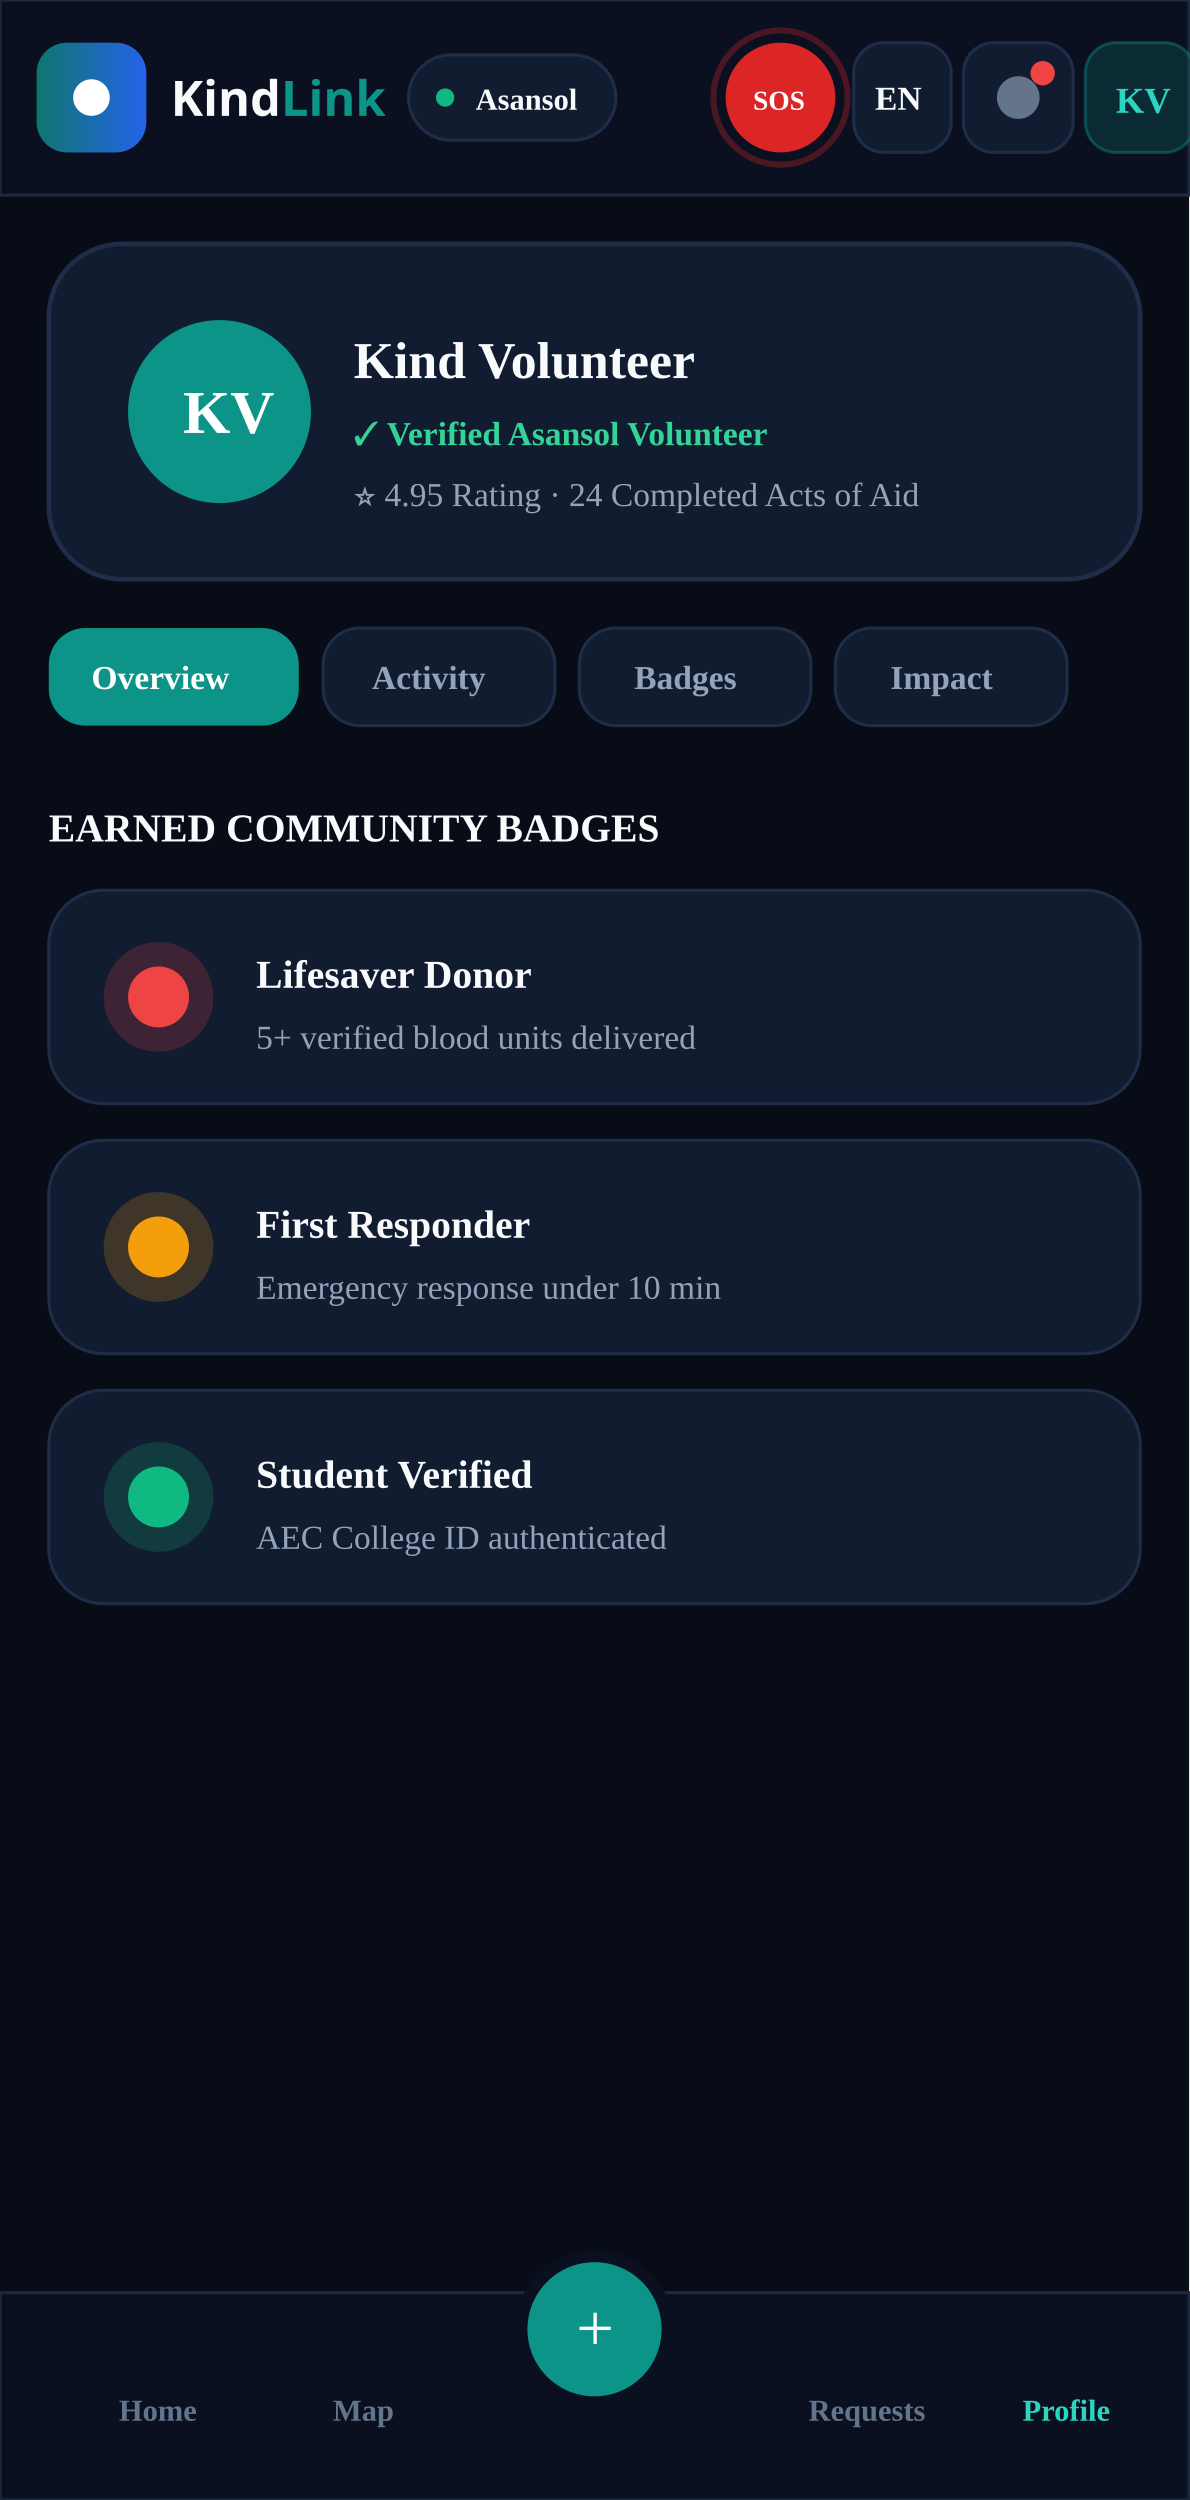
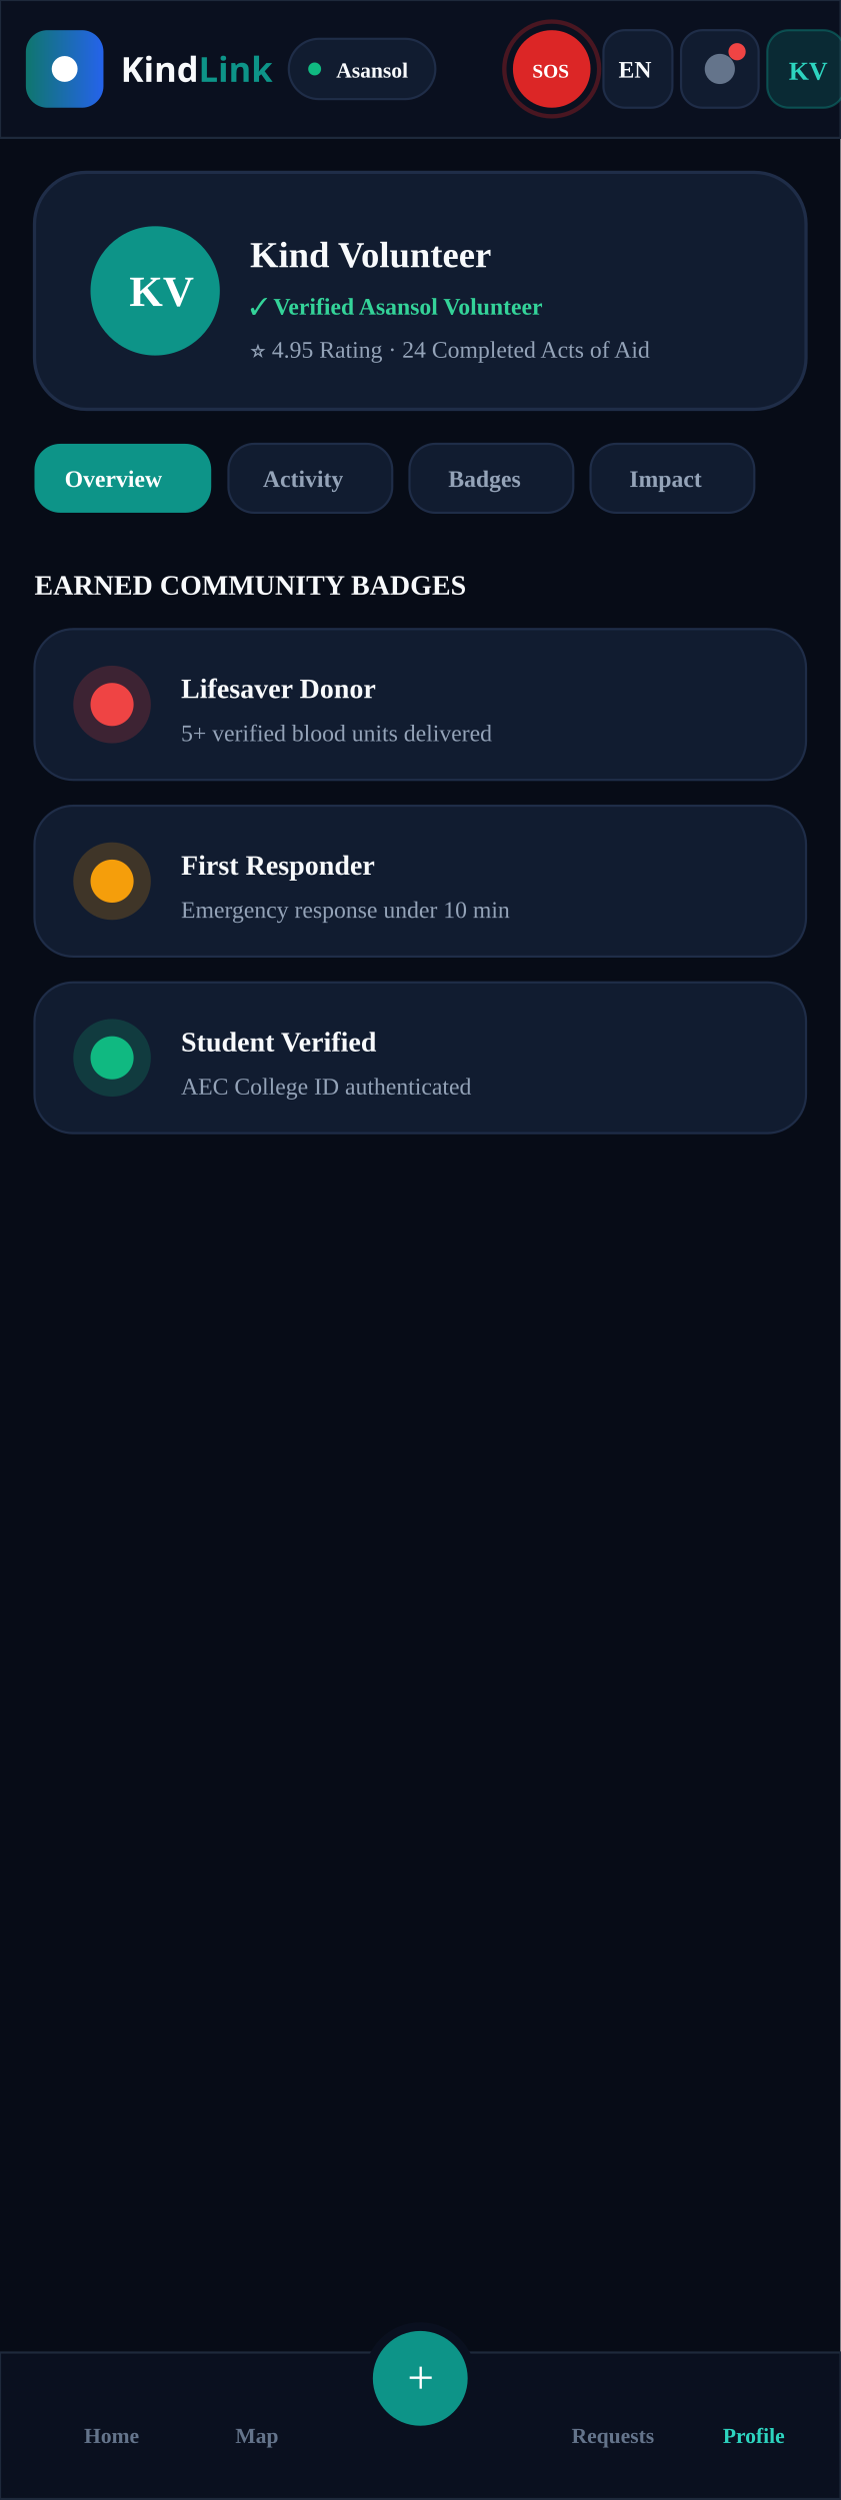
- <svg xmlns="http://www.w3.org/2000/svg" viewBox="0 0 390 820" width="390" height="820" dir="ltr" fill="none">
+ <svg xmlns="http://www.w3.org/2000/svg" viewBox="0 0 390 1160" width="390" height="1160" dir="ltr" fill="none">
  <defs>
    <linearGradient id="headerGrad" x1="0" y1="0" x2="1" y2="0">
      <stop offset="0%" stop-color="#0F766E" />
      <stop offset="100%" stop-color="#2563EB" />
    </linearGradient>
  </defs>
-   <rect width="390" height="820" fill="#070c17" />
+   <rect width="390" height="1160" fill="#070c17" />
  <rect width="390" height="64" fill="#0a101f" stroke="#1e293b" stroke-width="1" />
  <g transform="translate(12, 14)">
    <rect width="36" height="36" rx="10" fill="url(#headerGrad)" />
    <circle cx="18" cy="18" r="6" fill="#FFFFFF" />
    <text x="44" y="24" fill="#F8FAFC" font-size="16" font-weight="800" font-family="system-ui, sans-serif">
          Kind<tspan fill="#0D9488">Link</tspan>
    </text>
    <g transform="translate(122, 4)">
      <rect width="68" height="28" rx="14" fill="#111c30" stroke="#1f2d48" />
      <circle cx="12" cy="14" r="3" fill="#10B981" />
      <text x="22" y="18" fill="#F8FAFC" font-size="10" font-weight="600">Asansol</text>
    </g>
  </g>
  <g transform="translate(238, 14)">
    <circle cx="18" cy="18" r="18" fill="#DC2626" />
    <circle cx="18" cy="18" r="22" stroke="#DC2626" stroke-opacity="0.3" stroke-width="2" />
    <text x="9" y="22" fill="#FFFFFF" font-size="9" font-weight="900">SOS</text>
    <rect x="42" y="0" width="32" height="36" rx="10" fill="#111c30" stroke="#1f2d48" />
    <text x="49" y="22" fill="#F8FAFC" font-size="11" font-weight="800">EN</text>
    <rect x="78" y="0" width="36" height="36" rx="10" fill="#111c30" stroke="#1f2d48" />
    <circle cx="96" cy="18" r="7" fill="#64748B" />
    <circle cx="104" cy="10" r="4" fill="#EF4444" />
    <rect x="118" y="0" width="36" height="36" rx="10" fill="#0D9488" fill-opacity="0.2" stroke="#0D9488" stroke-opacity="0.4" />
    <text x="128" y="23" fill="#2DD4BF" font-size="12" font-weight="800">KV</text>
  </g>
  <g transform="translate(0, 0)">
    <g transform="translate(16, 80)">
      <rect width="358" height="110" rx="24" fill="#111c30" stroke="#1f2d48" stroke-width="1.5" />
      <circle cx="56" cy="55" r="30" fill="#0D9488" />
      <text x="44" y="62" fill="#FFFFFF" font-size="20" font-weight="800">KV</text>
      <text x="100" y="44" fill="#F8FAFC" font-size="17" font-weight="800">Kind Volunteer</text>
      <text x="100" y="66" fill="#34D399" font-size="11" font-weight="700">✓ Verified Asansol Volunteer</text>
      <text x="100" y="86" fill="#94A3B8" font-size="11">⭐ 4.95 Rating · 24 Completed Acts of Aid</text>
      <g transform="translate(0, 126)">
        <rect x="0" y="0" width="82" height="32" rx="12" fill="#0D9488" />
        <text x="14" y="20" fill="#FFFFFF" font-size="11" font-weight="700">Overview</text>
        <rect x="90" y="0" width="76" height="32" rx="12" fill="#111c30" stroke="#1f2d48" />
        <text x="106" y="20" fill="#94A3B8" font-size="11" font-weight="600">Activity</text>
        <rect x="174" y="0" width="76" height="32" rx="12" fill="#111c30" stroke="#1f2d48" />
        <text x="192" y="20" fill="#94A3B8" font-size="11" font-weight="600">Badges</text>
        <rect x="258" y="0" width="76" height="32" rx="12" fill="#111c30" stroke="#1f2d48" />
        <text x="276" y="20" fill="#94A3B8" font-size="11" font-weight="600">Impact</text>
      </g>
      <g transform="translate(0, 180)">
        <text x="0" y="16" fill="#F8FAFC" font-size="13" font-weight="800">EARNED COMMUNITY BADGES</text>
        <g transform="translate(0, 32)">
          <g transform="translate(0, 0)">
            <rect width="358" height="70" rx="18" fill="#111c30" stroke="#1f2d48" />
            <circle cx="36" cy="35" r="18" fill="#EF4444" fill-opacity="0.2" />
            <circle cx="36" cy="35" r="10" fill="#EF4444" />
            <text x="68" y="32" fill="#F8FAFC" font-size="13" font-weight="700">Lifesaver Donor</text>
            <text x="68" y="52" fill="#94A3B8" font-size="11">5+ verified blood units delivered</text>
          </g>
          <g transform="translate(0, 82)">
            <rect width="358" height="70" rx="18" fill="#111c30" stroke="#1f2d48" />
            <circle cx="36" cy="35" r="18" fill="#F59E0B" fill-opacity="0.2" />
            <circle cx="36" cy="35" r="10" fill="#F59E0B" />
            <text x="68" y="32" fill="#F8FAFC" font-size="13" font-weight="700">First Responder</text>
            <text x="68" y="52" fill="#94A3B8" font-size="11">Emergency response under 10 min</text>
          </g>
          <g transform="translate(0, 164)">
            <rect width="358" height="70" rx="18" fill="#111c30" stroke="#1f2d48" />
            <circle cx="36" cy="35" r="18" fill="#10B981" fill-opacity="0.2" />
            <circle cx="36" cy="35" r="10" fill="#10B981" />
            <text x="68" y="32" fill="#F8FAFC" font-size="13" font-weight="700">Student Verified</text>
            <text x="68" y="52" fill="#94A3B8" font-size="11">AEC College ID authenticated</text>
          </g>
        </g>
      </g>
    </g>
  </g>
-   <g transform="translate(0, 752)">
+   <g transform="translate(0, 1092)">
    <rect width="390" height="68" fill="#0a101f" stroke="#1e293b" stroke-width="1" />
    <text x="39" y="42" fill="#64748B" font-size="10" font-weight="700">Home</text>
    <text x="109.2" y="42" fill="#64748B" font-size="10" font-weight="600">Map</text>
    <circle cx="195" cy="12" r="24" fill="#0D9488" stroke="#0a101f" stroke-width="4" />
    <text x="189" y="19" fill="#FFFFFF" font-size="22" font-weight="400">+</text>
    <text x="265.2" y="42" fill="#64748B" font-size="10" font-weight="600">Requests</text>
    <text x="335.4" y="42" fill="#2DD4BF" font-size="10" font-weight="700">Profile</text>
  </g>
</svg>
